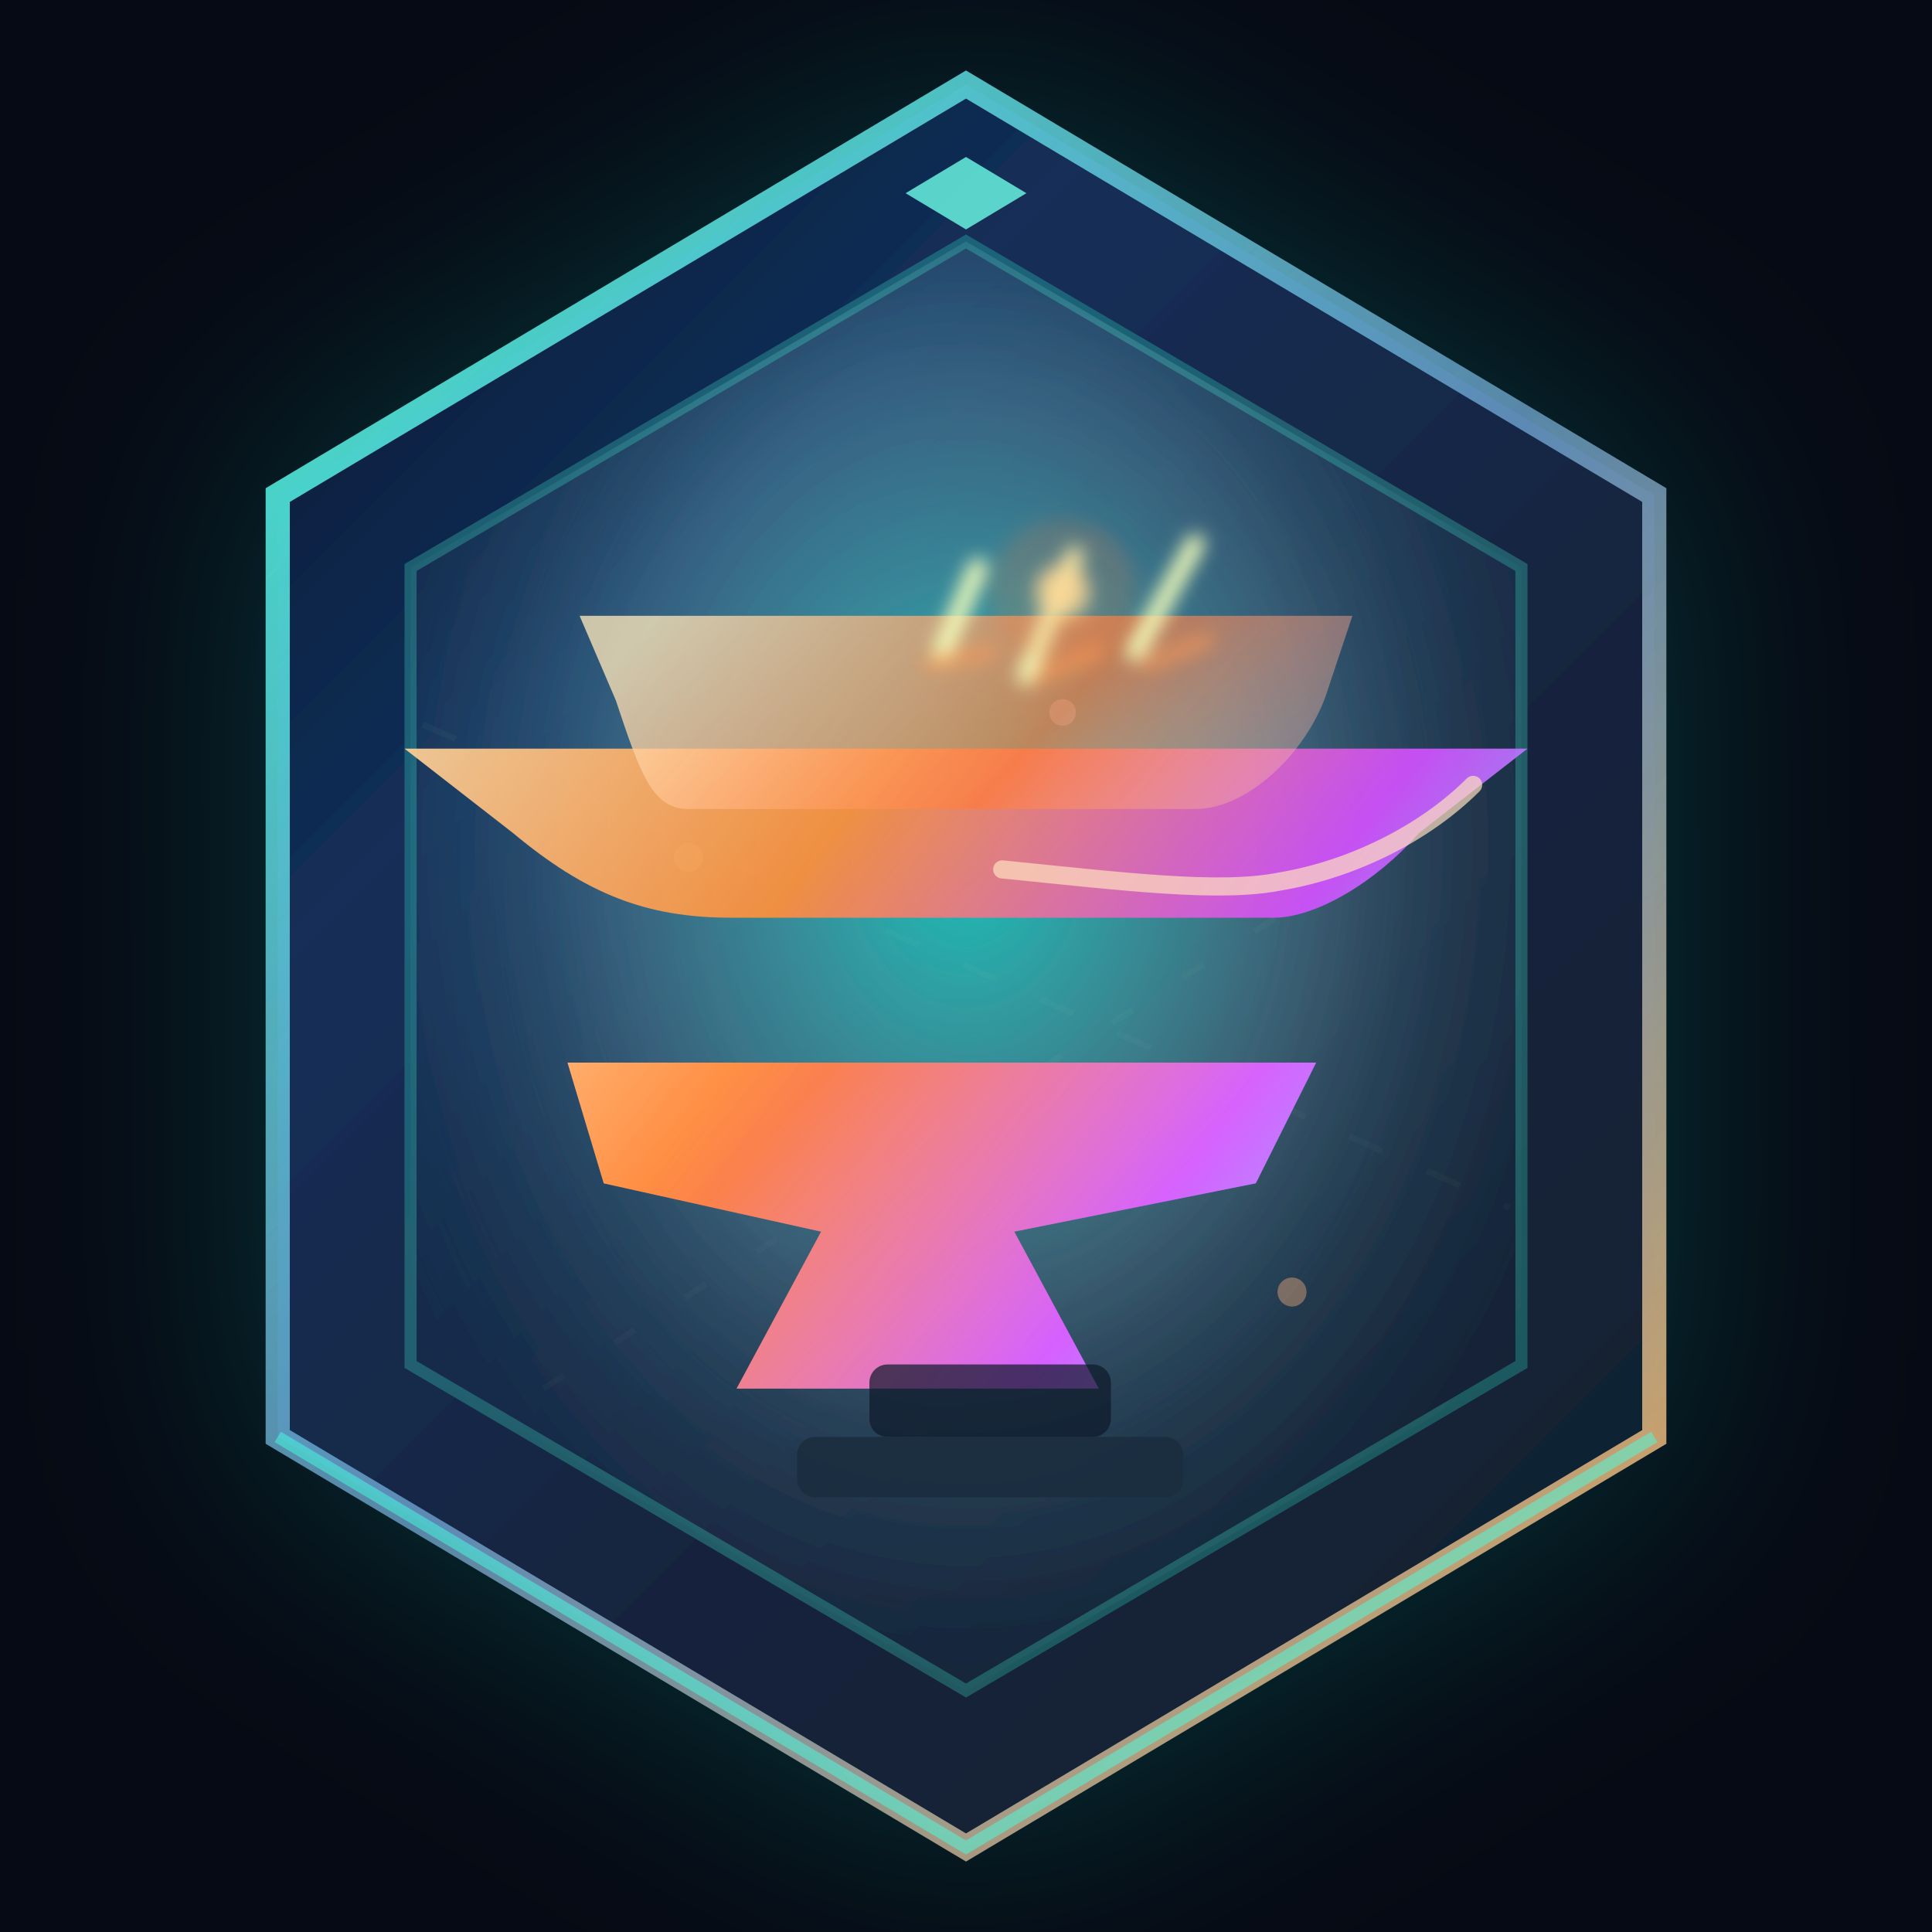
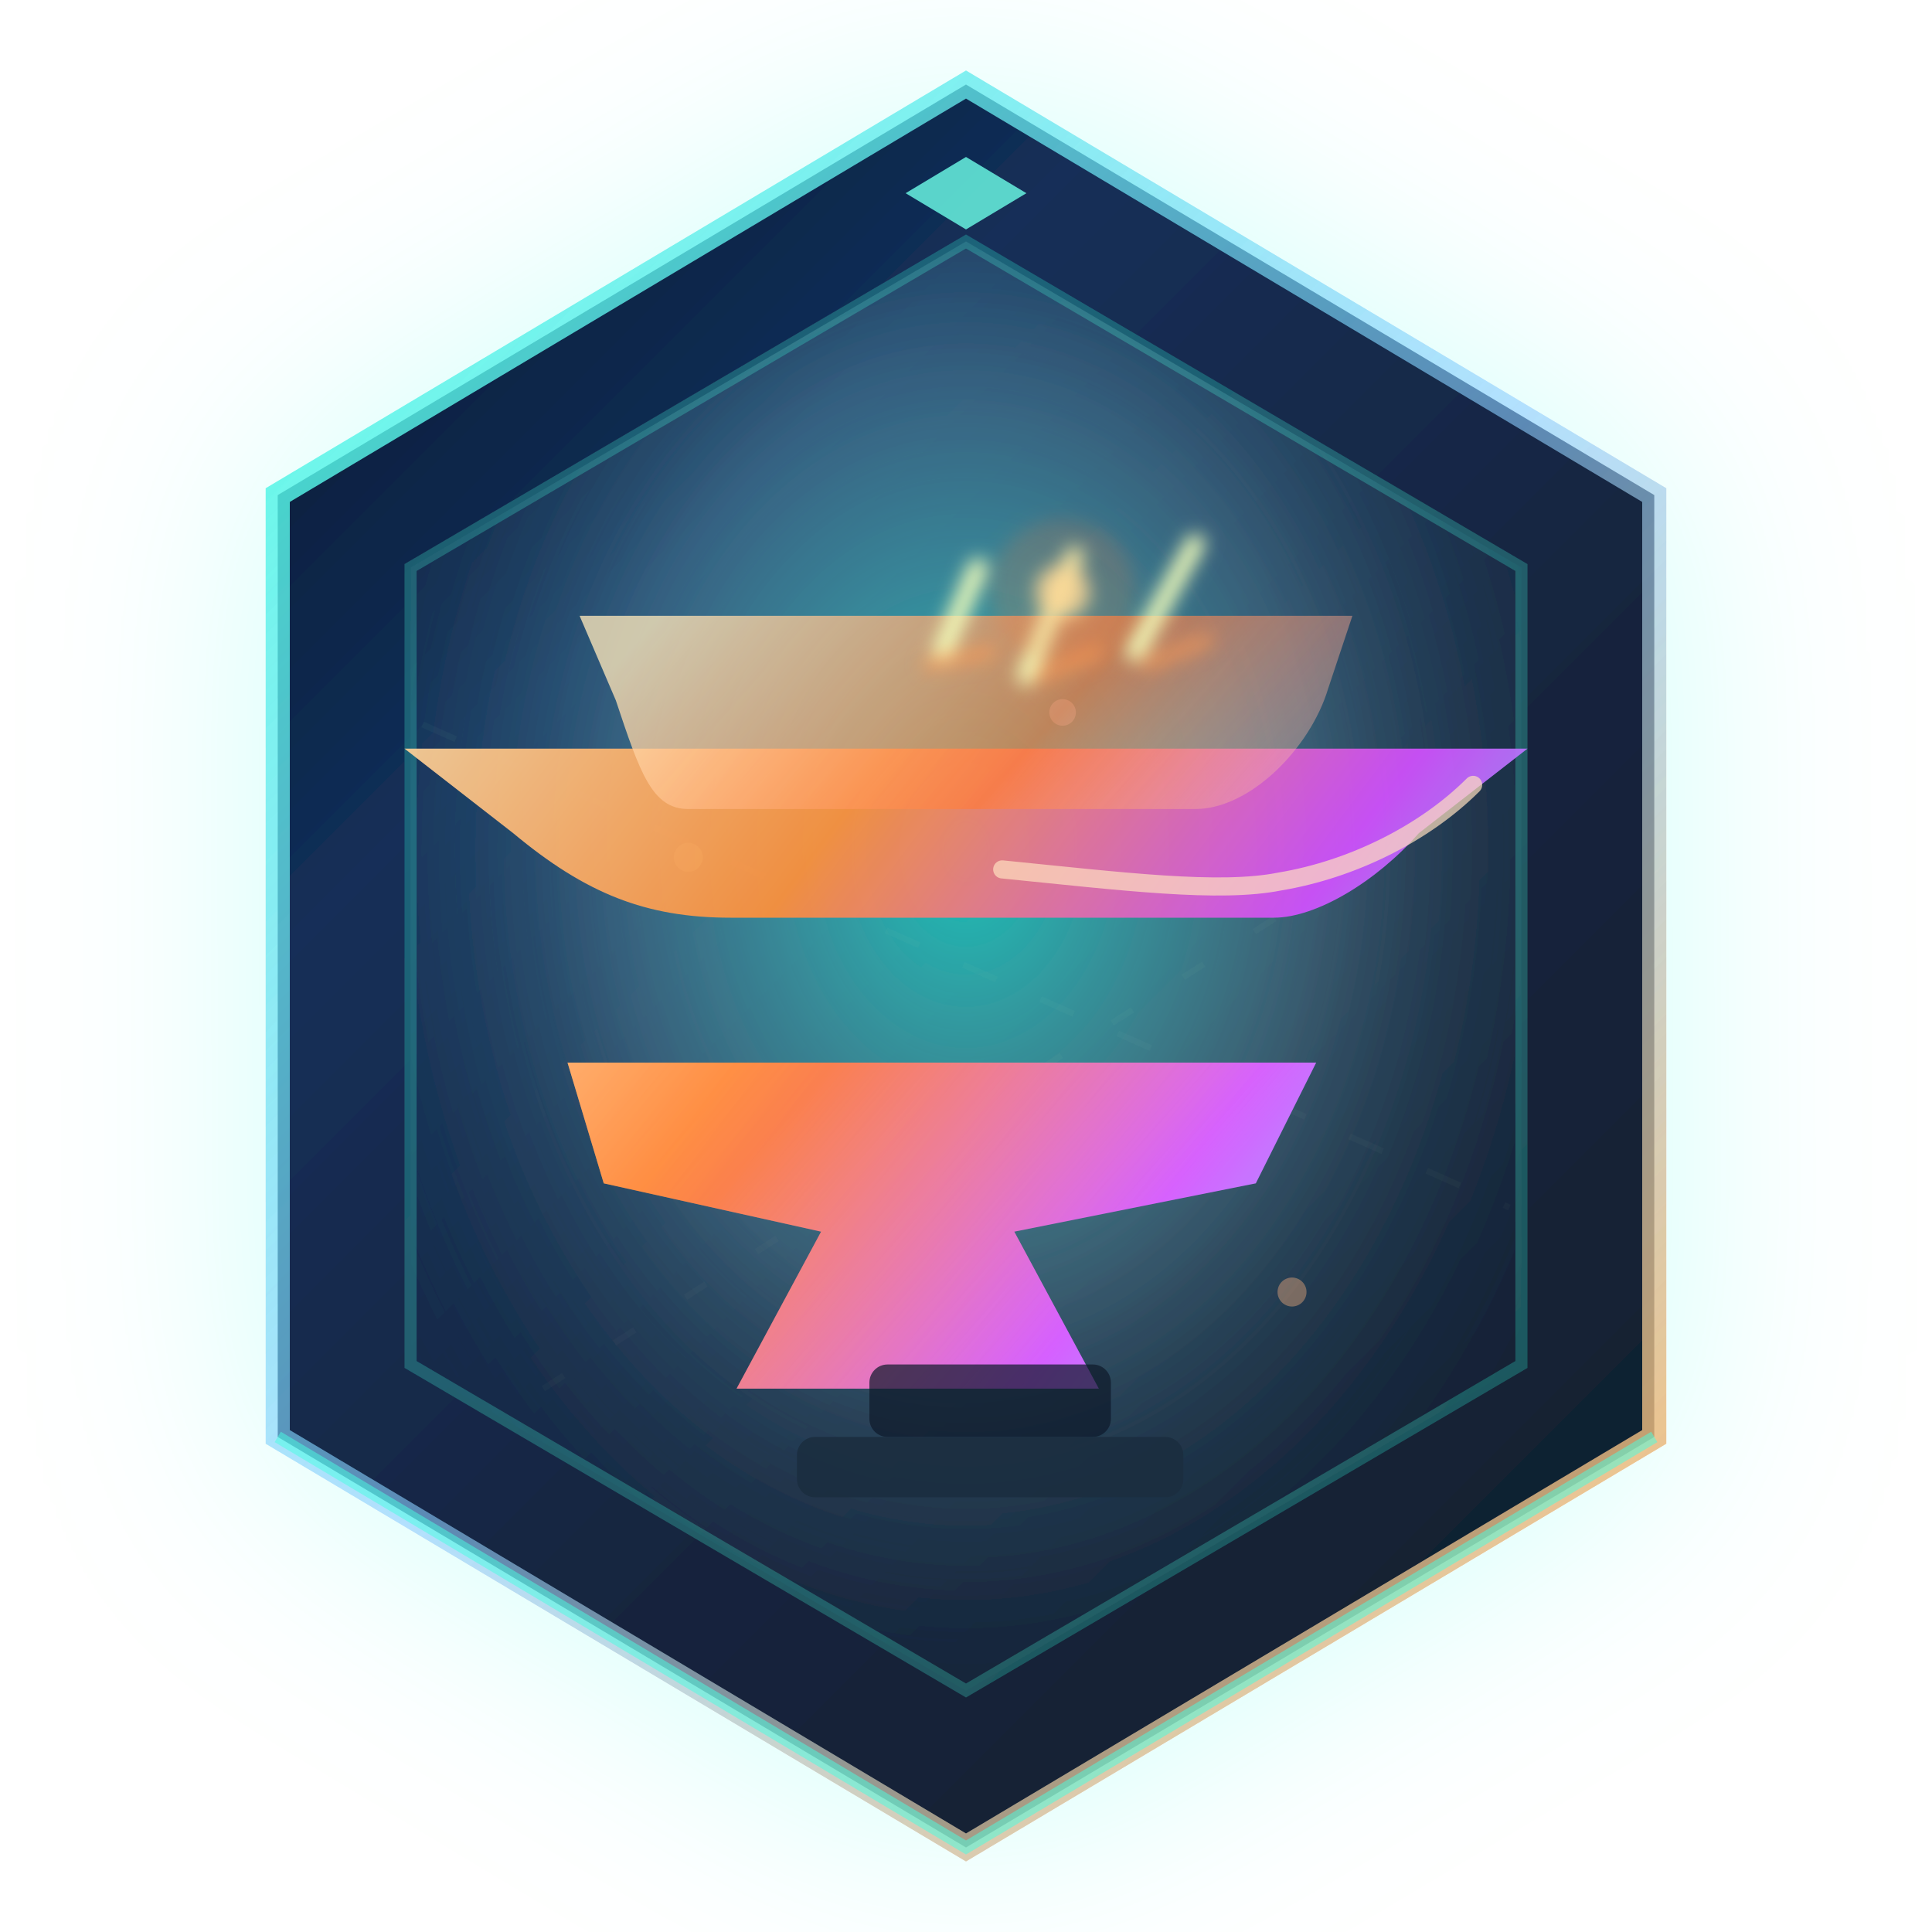
<svg xmlns="http://www.w3.org/2000/svg" width="720" height="720" viewBox="0 0 320 320" fill="none">
  <defs>
    <linearGradient id="bgGradient" x1="20" y1="10" x2="310" y2="300" gradientUnits="userSpaceOnUse">
      <stop offset="0" stop-color="#0a1024" />
      <stop offset="0.3" stop-color="#122f58" />
      <stop offset="0.6" stop-color="#16243d" />
      <stop offset="1" stop-color="#0d1c29" />
    </linearGradient>
    <radialGradient id="glow" cx="50%" cy="42%" r="65%">
      <stop offset="0" stop-color="#1bffe4" stop-opacity="0.7" />
      <stop offset="0.5" stop-color="#9cf8ff" stop-opacity="0.25" />
      <stop offset="1" stop-color="#12253a" stop-opacity="0" />
    </radialGradient>
    <linearGradient id="edgeGradient" x1="40" y1="40" x2="280" y2="280" gradientUnits="userSpaceOnUse">
      <stop offset="0" stop-color="#48ffe1" stop-opacity="0.9" />
      <stop offset="0.5" stop-color="#8acbff" stop-opacity="0.6" />
      <stop offset="1" stop-color="#ffb45c" stop-opacity="0.9" />
    </linearGradient>
    <linearGradient id="anvilMetal" x1="80" y1="120" x2="240" y2="240" gradientUnits="userSpaceOnUse">
      <stop offset="0" stop-color="#ffd7a0" />
      <stop offset="0.35" stop-color="#ff8f3a" />
      <stop offset="0.7" stop-color="#d250ff" />
      <stop offset="1" stop-color="#6de8ff" />
    </linearGradient>
    <linearGradient id="heatEdge" x1="120" y1="110" x2="210" y2="190" gradientUnits="userSpaceOnUse">
      <stop offset="0" stop-color="#ffe8bb" stop-opacity="0.9" />
      <stop offset="0.5" stop-color="#ff7a3a" stop-opacity="0.8" />
      <stop offset="1" stop-color="#f5e5ff" stop-opacity="0.2" />
    </linearGradient>
    <filter id="softGlow" x="-20" y="-20" width="360" height="360" filterUnits="userSpaceOnUse" color-interpolation-filters="sRGB">
      <feDropShadow dx="0" dy="8" stdDeviation="12" flood-color="#0b0f1c" flood-opacity="0.6" />
      <feDropShadow dx="0" dy="0" stdDeviation="20" flood-color="#2bffe4" flood-opacity="0.18" />
    </filter>
    <filter id="sparkBlur" x="-10" y="-10" width="340" height="340" filterUnits="userSpaceOnUse" color-interpolation-filters="sRGB">
      <feGaussianBlur stdDeviation="1.5" />
    </filter>
    <linearGradient id="gridStroke" x1="0" y1="0" x2="0" y2="320" gradientUnits="userSpaceOnUse">
      <stop offset="0" stop-color="#7fffe7" stop-opacity="0.12" />
      <stop offset="1" stop-color="#ffc188" stop-opacity="0.05" />
    </linearGradient>
  </defs>
-   <rect width="320" height="320" fill="#060a14" />
  <g filter="url(#softGlow)">
    <polygon points="160,14 274,82 274,238 160,306 46,238 46,82" fill="url(#bgGradient)" stroke="url(#edgeGradient)" stroke-width="4" />
    <polygon points="160,40 252,94 252,226 160,280 68,226 68,94" fill="url(#glow)" stroke="#46ffe2" stroke-opacity="0.25" stroke-width="2" />
  </g>
  <g opacity="0.4">
    <path d="M70 120 L250 200" stroke="url(#gridStroke)" stroke-width="1" stroke-dasharray="6 8" />
    <path d="M90 230 L230 140" stroke="url(#gridStroke)" stroke-width="1" stroke-dasharray="4 10" />
    <circle cx="114" cy="142" r="2.4" fill="#7ffff3" />
    <circle cx="214" cy="214" r="2.4" fill="#ffb57f" />
    <circle cx="176" cy="118" r="2.2" fill="#c7e9ff" />
  </g>
  <g transform="translate(-2 -2)">
    <path d="M90 154 H226 C233 154 243 148 250 140 L268 126 H82 L100 140 C112 150 122 154 136 154 Z" fill="url(#anvilMetal)" opacity="0.92" transform="translate(-13 0)" />
    <path d="M96 178 H220 L210 198 L170 206 L184 232 H124 L138 206 L102 198 Z" fill="url(#anvilMetal)" />
    <path d="M130 136 H214 C223 136 233 126 236 116 L240 104 H112 L118 118 C122 130 124 136 130 136 Z" fill="url(#heatEdge)" opacity="0.85" transform="translate(-14 0)" />
    <path d="M96 178 H220 L210 198 L170 206 L184 232 H124 L138 206 L102 198 Z" fill="url(#heatEdge)" opacity="0.5" />
    <rect x="146" y="228" width="40" height="12" rx="3" fill="#0d182a" opacity="0.7" />
    <rect x="134" y="240" width="64" height="10" rx="3" fill="#1b2d3f" opacity="0.9" />
    <path d="M168 146 C188 148 204 150 214 148 C226 146 238 140 246 132" stroke="#ffe0bf" stroke-width="3" stroke-linecap="round" stroke-opacity="0.7" />
  </g>
  <g filter="url(#sparkBlur)">
    <path d="M156 108 L162 94 M170 112 L178 92 M188 108 L198 90" stroke="#f4ffbc" stroke-width="3" stroke-linecap="round" />
    <path d="M154 110 L164 108 M172 112 L182 108 M190 110 L200 106" stroke="#ff9c55" stroke-width="2" stroke-linecap="round" stroke-opacity="0.7" />
    <circle cx="176" cy="98" r="4.5" fill="#ffefaa" fill-opacity="0.85" />
    <circle cx="176" cy="98" r="12" fill="#ff7b3c" fill-opacity="0.18" />
  </g>
  <path d="M160 26 L170 32 L160 38 L150 32 Z" fill="#6dffe8" fill-opacity="0.8" />
  <path d="M46 238 L160 306 L274 238" stroke="#46ffe2" stroke-width="2" stroke-opacity="0.5" />
</svg>
